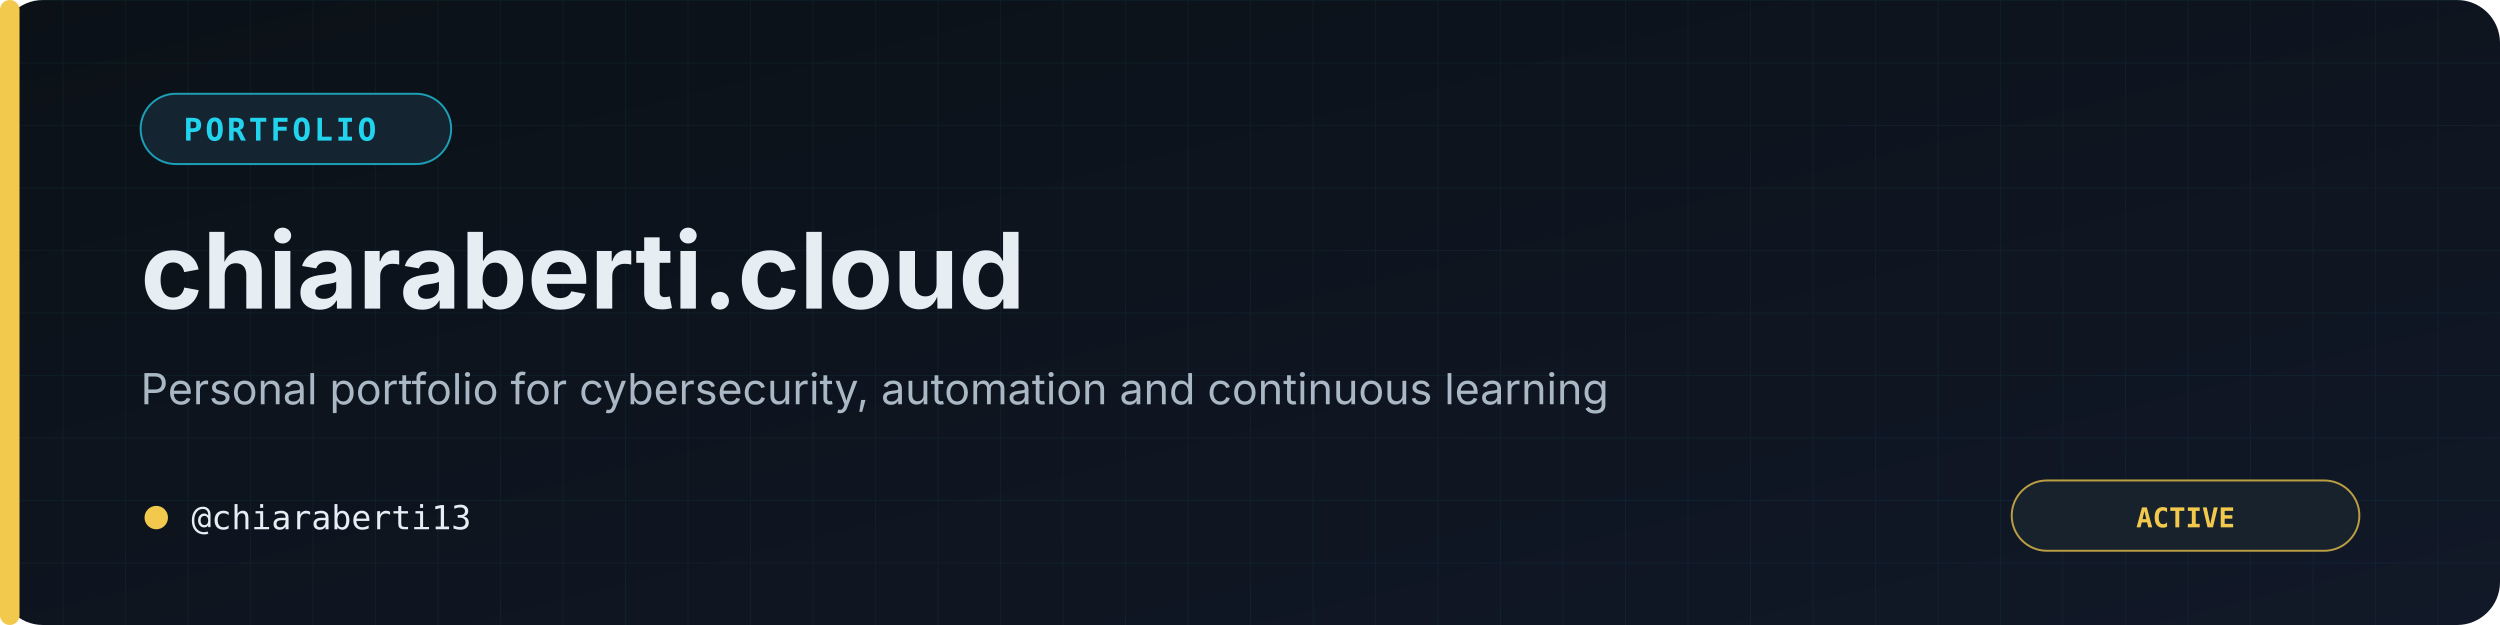
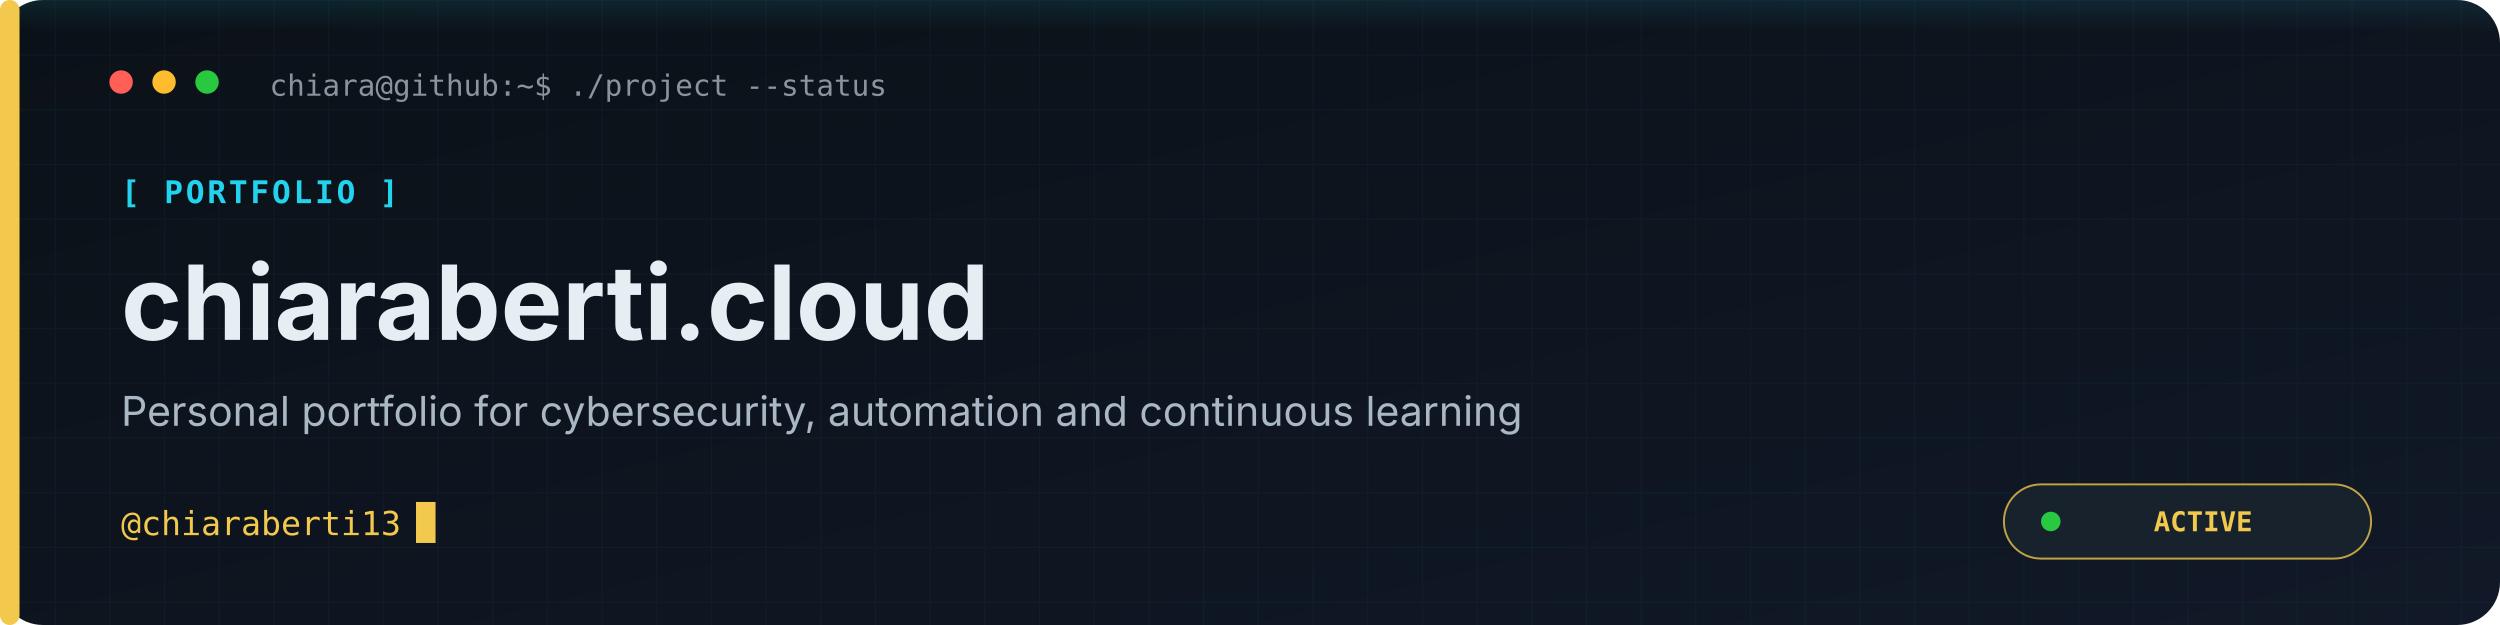
<svg xmlns="http://www.w3.org/2000/svg" width="1280" height="320" viewBox="0 0 1280 320" role="img" aria-label="chiaraberti.cloud — Personal portfolio for cybersecurity, automation and continuous learning">
  <defs>
    <linearGradient id="bg" x1="0" y1="0" x2="1" y2="1">
-       <stop offset="0" stop-color="#0B1117" />
+       <stop stop-color="#0B1117" />
      <stop offset="1" stop-color="#111827" />
    </linearGradient>
-     <pattern id="grid" width="32" height="32" patternUnits="userSpaceOnUse">
-       <path d="M32 0H0V32" fill="none" stroke="#22D3EE" stroke-opacity=".055" />
+     <pattern id="grid" width="28" height="28" patternUnits="userSpaceOnUse">
+       <path d="M28 0H0V28" fill="none" stroke="#22D3EE" stroke-opacity=".045" />
    </pattern>
+     <linearGradient id="scan" x1="0" y1="0" x2="0" y2="1">
+       <stop stop-color="#22D3EE" stop-opacity="0" />
+       <stop offset=".5" stop-color="#22D3EE" stop-opacity=".16" />
+       <stop offset="1" stop-color="#22D3EE" stop-opacity="0" />
+     </linearGradient>
+     <clipPath id="clip">
+       <rect width="1280" height="320" rx="22" />
+     </clipPath>
  </defs>
  <rect width="1280" height="320" rx="22" fill="url(#bg)" />
  <rect width="1280" height="320" rx="22" fill="url(#grid)" />
-   <rect x="0" y="0" width="10" height="320" rx="5" fill="#F2C94C" />
-   <rect x="72" y="48" width="159" height="36" rx="18" fill="#152431" stroke="#22D3EE" stroke-opacity=".72" />
-   <text x="94" y="72" fill="#22D3EE" font-family="JetBrains Mono, ui-monospace, monospace" font-size="16" font-weight="700" letter-spacing="1.5">PORTFOLIO</text>
-   <text x="72" y="158" fill="#E6EDF3" font-family="Inter, Arial, sans-serif" font-size="54" font-weight="750">chiaraberti.cloud</text>
-   <text x="72" y="207" fill="#AAB7C4" font-family="Inter, Arial, sans-serif" font-size="22">Personal portfolio for cybersecurity, automation and continuous learning</text>
-   <circle cx="80" cy="265" r="6" fill="#F2C94C" />
-   <text x="98" y="271" fill="#E6EDF3" font-family="JetBrains Mono, ui-monospace, monospace" font-size="17">@chiaraberti13</text>
-   <rect x="1030" y="246" width="178" height="36" rx="18" fill="#18222D" stroke="#F2C94C" stroke-opacity=".75" />
-   <text x="1119" y="270" text-anchor="middle" fill="#F2C94C" font-family="JetBrains Mono, ui-monospace, monospace" font-size="14" font-weight="700">ACTIVE</text>
+   <g clip-path="url(#clip)">
+     <rect y="-36" width="1280" height="52" fill="url(#scan)">
+       <animate attributeName="y" values="-52;320" dur="7s" repeatCount="indefinite" />
+     </rect>
+   </g>
+   <rect width="10" height="320" rx="5" fill="#F2C94C" />
+   <circle cx="62" cy="42" r="6" fill="#FF5F57" />
+   <circle cx="84" cy="42" r="6" fill="#FEBC2E" />
+   <circle cx="106" cy="42" r="6" fill="#28C840" />
+   <text x="138" y="49" fill="#8B949E" font-family="JetBrains Mono,ui-monospace,monospace" font-size="15">chiara@github:~$ ./project --status</text>
+   <text x="62" y="104" fill="#22D3EE" font-family="JetBrains Mono,ui-monospace,monospace" font-size="16" font-weight="700" letter-spacing="1.4">[ PORTFOLIO ]</text>
+   <text x="62" y="174" fill="#E6EDF3" font-family="Inter,Arial,sans-serif" font-size="53" font-weight="750">chiaraberti.cloud</text>
+   <text x="62" y="218" fill="#AAB7C4" font-family="Inter,Arial,sans-serif" font-size="21">Personal portfolio for cybersecurity, automation and continuous learning</text>
+   <text x="62" y="274" fill="#F2C94C" font-family="JetBrains Mono,ui-monospace,monospace" font-size="17">@chiaraberti13</text>
+   <rect x="213" y="257" width="10" height="21" fill="#F2C94C">
+     <animate attributeName="opacity" values="1;1;0;0;1" dur="1.15s" repeatCount="indefinite" />
+   </rect>
+   <rect x="1026" y="248" width="188" height="38" rx="19" fill="#18222D" stroke="#F2C94C" stroke-opacity=".78" />
+   <circle cx="1050" cy="267" r="5" fill="#28C840">
+     <animate attributeName="opacity" values=".35;1;.35" dur="2.4s" repeatCount="indefinite" />
+   </circle>
+   <text x="1128" y="272" text-anchor="middle" fill="#F2C94C" font-family="JetBrains Mono,ui-monospace,monospace" font-size="14" font-weight="700">ACTIVE</text>
</svg>
